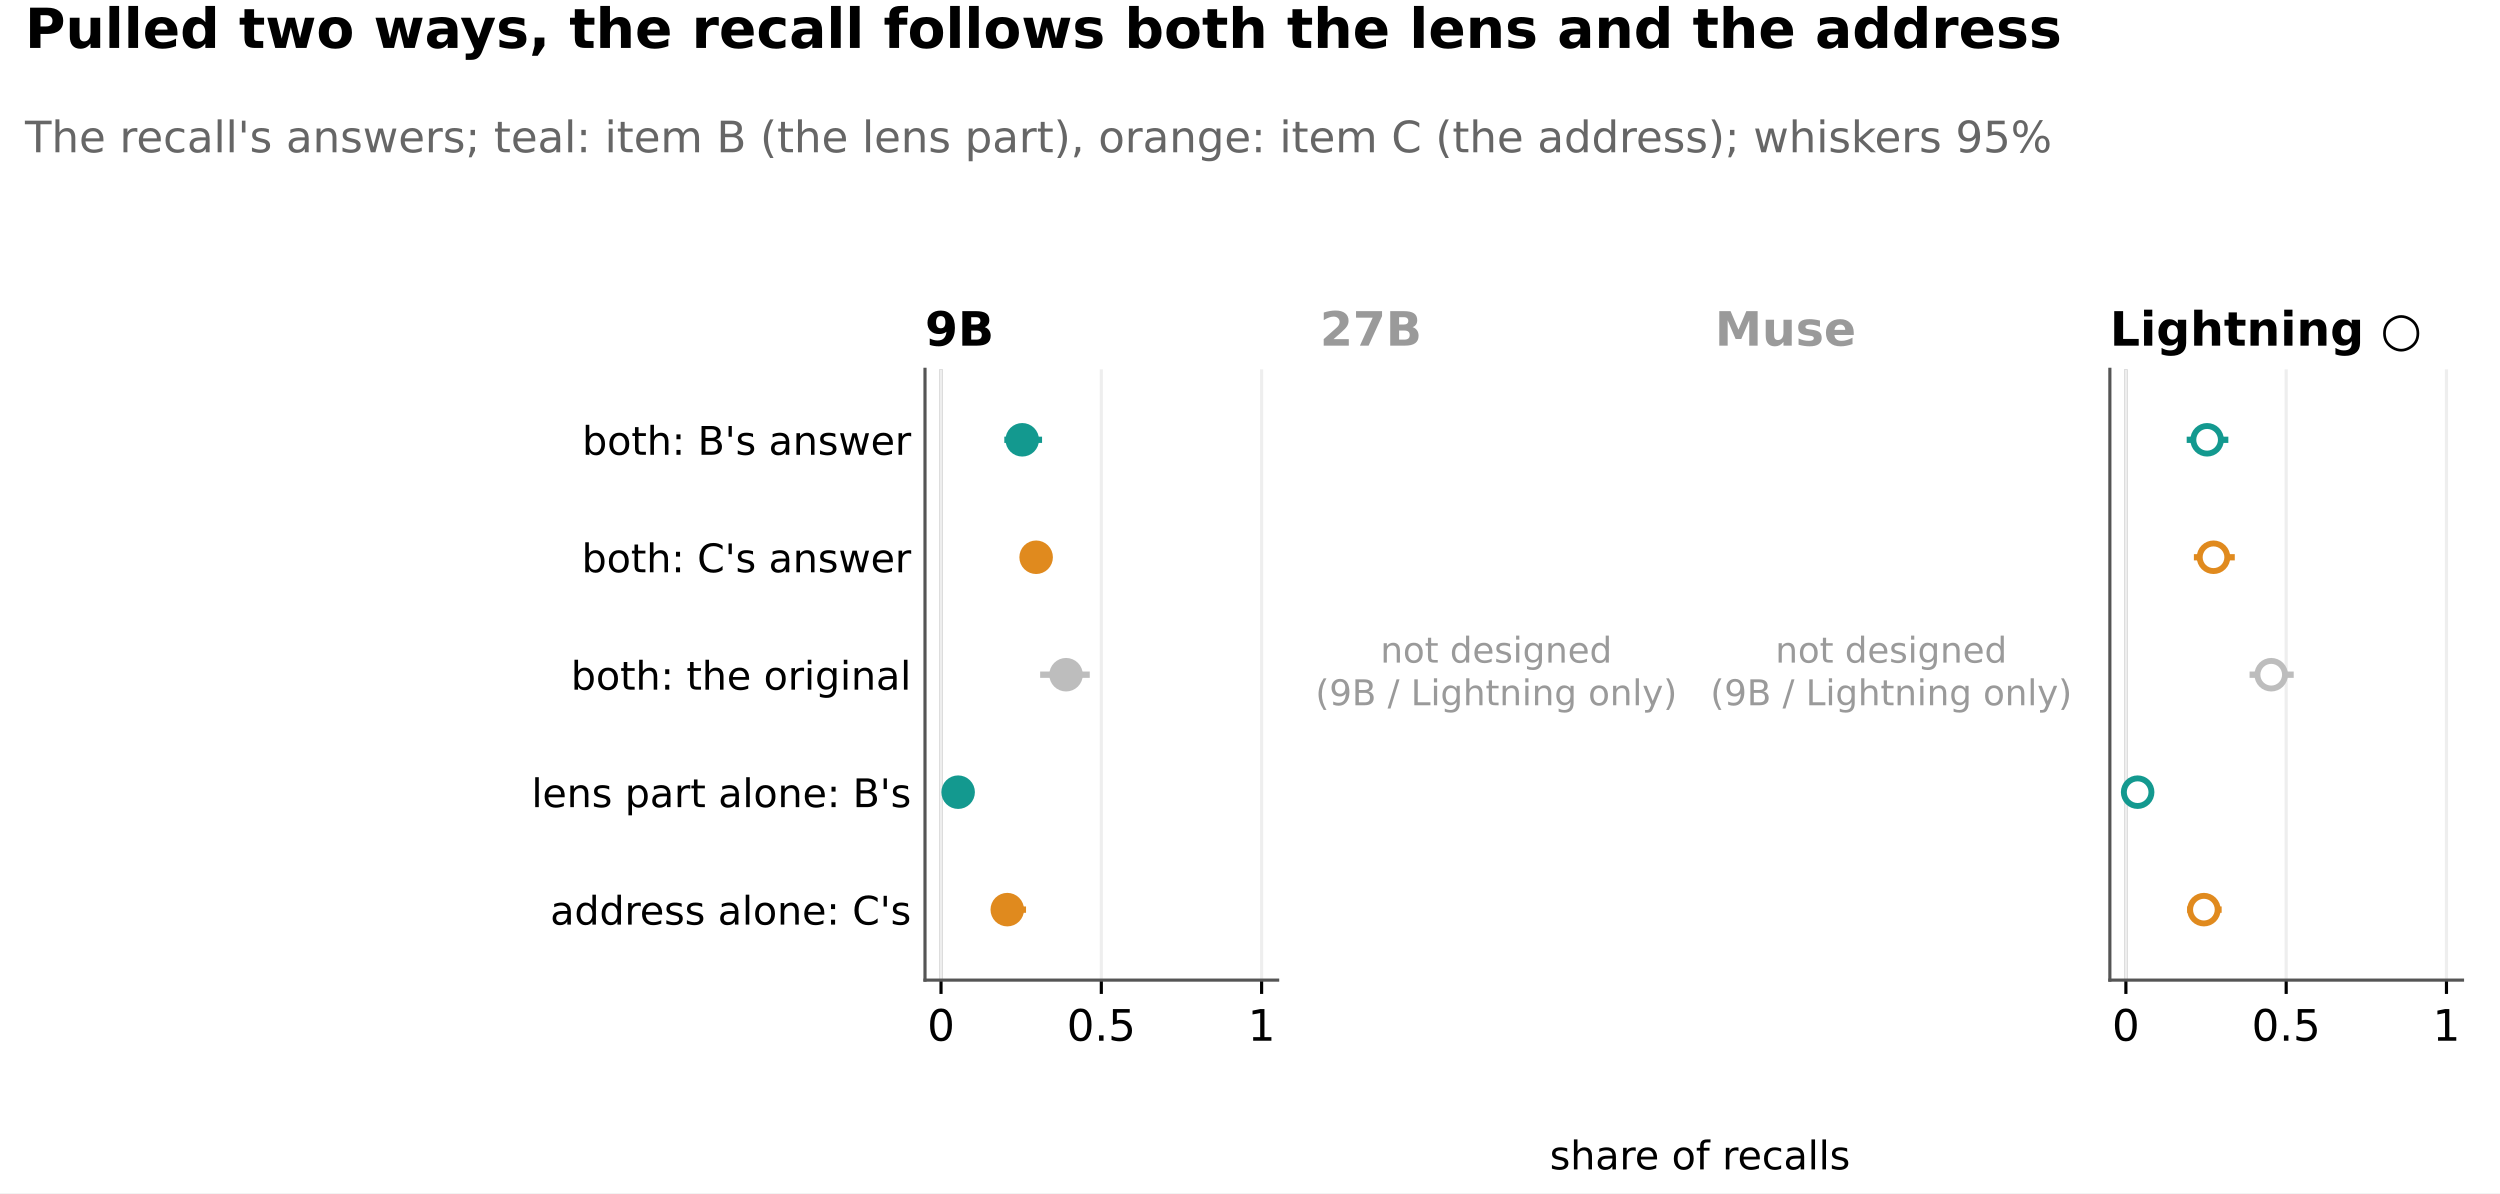
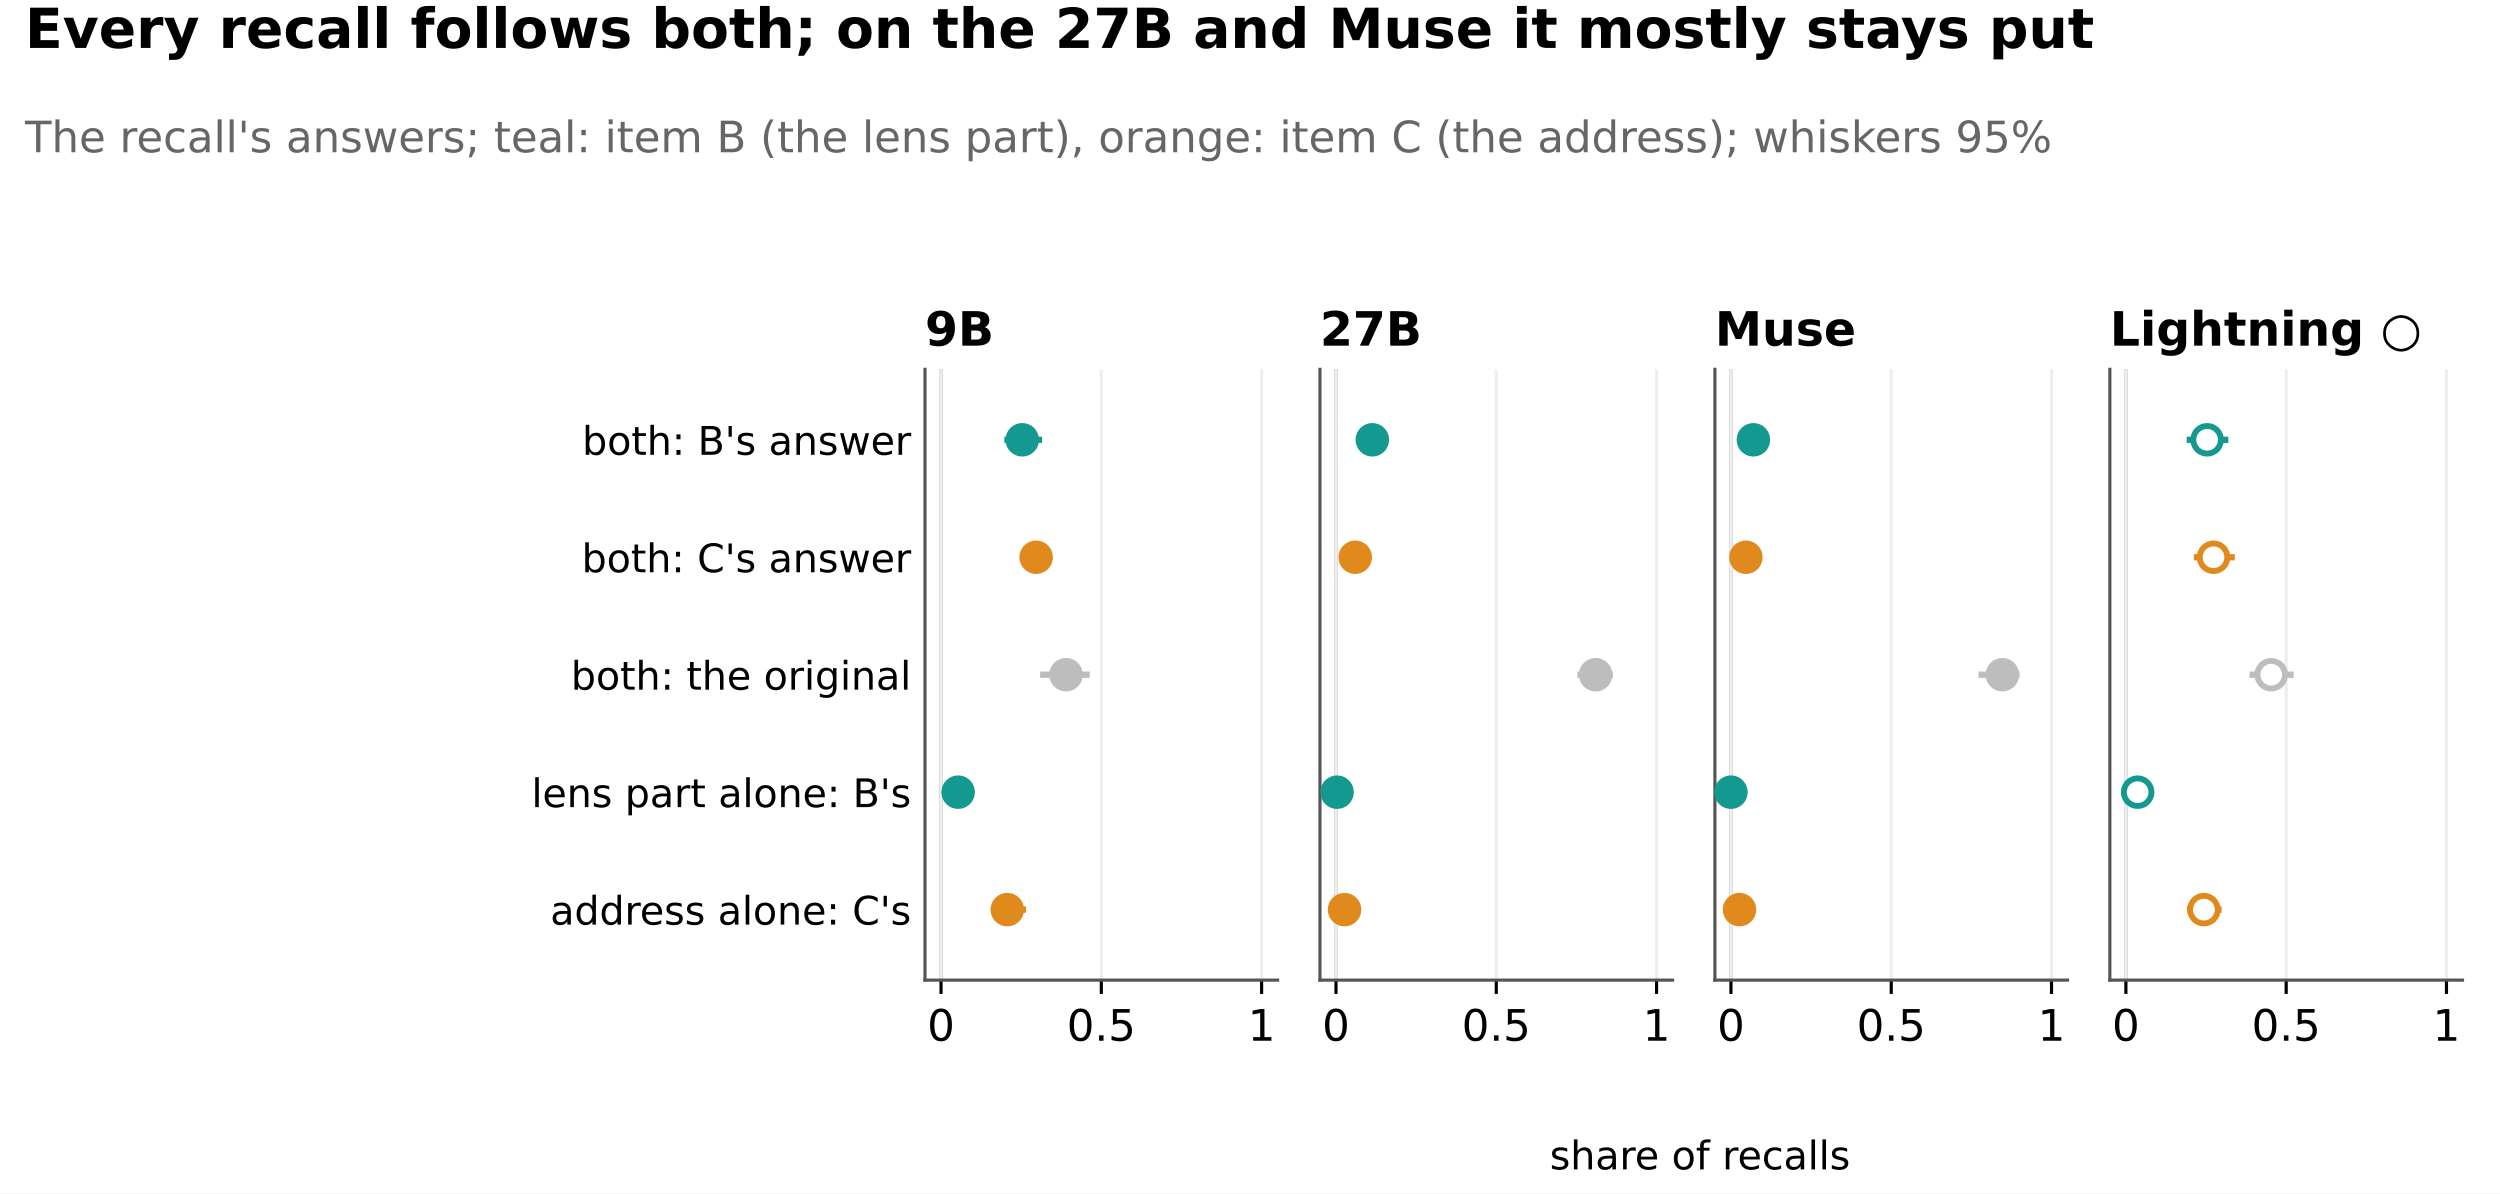
<svg xmlns="http://www.w3.org/2000/svg" xmlns:xlink="http://www.w3.org/1999/xlink" width="633.6pt" height="302.4pt" viewBox="0 0 633.6 302.4" version="1.1">
  <defs>
    <style type="text/css">*{stroke-linejoin: round; stroke-linecap: butt}</style>
  </defs>
  <g id="figure_1">
    <g id="patch_1">
      <path d="M 0 302.4  L 633.6 302.4  L 633.6 0  L 0 0  z " style="fill: #ffffff" />
    </g>
    <g id="axes_1">
      <g id="patch_2">
        <path d="M 234.432 248.4  L 323.804 248.4  L 323.804 93.6  L 234.432 93.6  z " style="fill: #ffffff" />
      </g>
      <g id="line2d_1">
-         <path d="M 238.494 248.4  L 238.494 93.6  " clip-path="url(#pcd53970547)" style="fill: none; stroke: #999999; stroke-width: 0.8; stroke-linecap: square" />
+         <path d="M 238.494 248.4  L 238.494 93.6  " clip-path="url(#p027e79f936)" style="fill: none; stroke: #999999; stroke-width: 0.8; stroke-linecap: square" />
      </g>
      <g id="matplotlib.axis_1">
        <g id="xtick_1">
          <g id="line2d_2">
-             <path d="M 238.494 248.4  L 238.494 93.6  " clip-path="url(#pcd53970547)" style="fill: none; stroke: #eeeeee; stroke-width: 0.8; stroke-linecap: square" />
+             <path d="M 238.494 248.4  L 238.494 93.6  " clip-path="url(#p027e79f936)" style="fill: none; stroke: #eeeeee; stroke-width: 0.8; stroke-linecap: square" />
          </g>
          <g id="line2d_3">
            <defs>
-               <path id="mc5ca0f2f08" d="M 0 0  L 0 3.5  " style="stroke: #000000; stroke-width: 0.8" />
+               <path id="ma513b7db30" d="M 0 0  L 0 3.5  " style="stroke: #000000; stroke-width: 0.8" />
            </defs>
            <g>
-               <use xlink:href="#mc5ca0f2f08" x="238.494" y="248.4" style="stroke: #000000; stroke-width: 0.8" />
+               <use xlink:href="#ma513b7db30" x="238.494" y="248.4" style="stroke: #000000; stroke-width: 0.8" />
            </g>
          </g>
          <g id="text_1">
            <text style="font-size: 11px; font-family: 'DejaVu Sans'; text-anchor: middle" x="238.494" y="263.757" transform="rotate(-0 238.4944 263.7574)">0</text>
          </g>
        </g>
        <g id="xtick_2">
          <g id="line2d_4">
-             <path d="M 279.118 248.4  L 279.118 93.6  " clip-path="url(#pcd53970547)" style="fill: none; stroke: #eeeeee; stroke-width: 0.8; stroke-linecap: square" />
+             <path d="M 279.118 248.4  L 279.118 93.6  " clip-path="url(#p027e79f936)" style="fill: none; stroke: #eeeeee; stroke-width: 0.8; stroke-linecap: square" />
          </g>
          <g id="line2d_5">
            <g>
-               <use xlink:href="#mc5ca0f2f08" x="279.118" y="248.4" style="stroke: #000000; stroke-width: 0.8" />
+               <use xlink:href="#ma513b7db30" x="279.118" y="248.4" style="stroke: #000000; stroke-width: 0.8" />
            </g>
          </g>
          <g id="text_2">
            <text style="font-size: 11px; font-family: 'DejaVu Sans'; text-anchor: middle" x="279.118" y="263.757" transform="rotate(-0 279.1182 263.7574)">0.5</text>
          </g>
        </g>
        <g id="xtick_3">
          <g id="line2d_6">
-             <path d="M 319.742 248.4  L 319.742 93.6  " clip-path="url(#pcd53970547)" style="fill: none; stroke: #eeeeee; stroke-width: 0.8; stroke-linecap: square" />
+             <path d="M 319.742 248.4  L 319.742 93.6  " clip-path="url(#p027e79f936)" style="fill: none; stroke: #eeeeee; stroke-width: 0.8; stroke-linecap: square" />
          </g>
          <g id="line2d_7">
            <g>
-               <use xlink:href="#mc5ca0f2f08" x="319.742" y="248.4" style="stroke: #000000; stroke-width: 0.8" />
+               <use xlink:href="#ma513b7db30" x="319.742" y="248.4" style="stroke: #000000; stroke-width: 0.8" />
            </g>
          </g>
          <g id="text_3">
            <text style="font-size: 11px; font-family: 'DejaVu Sans'; text-anchor: middle" x="319.742" y="263.757" transform="rotate(-0 319.7421 263.7574)">1</text>
          </g>
        </g>
      </g>
      <g id="matplotlib.axis_2">
        <g id="ytick_1">
          <g id="line2d_8" />
          <g id="text_4">
            <text style="font-size: 10px; font-family: 'DejaVu Sans'; text-anchor: end" x="230.932" y="115.261" transform="rotate(-0 230.932 115.2608)">both: B's answer</text>
          </g>
        </g>
        <g id="ytick_2">
          <g id="line2d_9" />
          <g id="text_5">
            <text style="font-size: 10px; font-family: 'DejaVu Sans'; text-anchor: end" x="230.932" y="145.03" transform="rotate(-0 230.932 145.03)">both: C's answer</text>
          </g>
        </g>
        <g id="ytick_3">
          <g id="line2d_10" />
          <g id="text_6">
            <text style="font-size: 10px; font-family: 'DejaVu Sans'; text-anchor: end" x="230.932" y="174.799" transform="rotate(-0 230.932 174.7992)">both: the original</text>
          </g>
        </g>
        <g id="ytick_4">
          <g id="line2d_11" />
          <g id="text_7">
            <text style="font-size: 10px; font-family: 'DejaVu Sans'; text-anchor: end" x="230.932" y="204.568" transform="rotate(-0 230.932 204.5685)">lens part alone: B's</text>
          </g>
        </g>
        <g id="ytick_5">
          <g id="line2d_12" />
          <g id="text_8">
            <text style="font-size: 10px; font-family: 'DejaVu Sans'; text-anchor: end" x="230.932" y="234.338" transform="rotate(-0 230.932 234.3377)">address alone: C's</text>
          </g>
        </g>
      </g>
      <g id="line2d_13">
-         <path d="M 254.533 111.462  L 264.098 111.462  " clip-path="url(#pcd53970547)" style="fill: none; stroke: #13998f; stroke-width: 1.6" />
+         <path d="M 254.533 111.462  L 264.098 111.462  " clip-path="url(#p027e79f936)" style="fill: none; stroke: #13998f; stroke-width: 1.6" />
      </g>
      <g id="line2d_14">
-         <path d="M 259.198 141.231  L 266.531 141.231  " clip-path="url(#pcd53970547)" style="fill: none; stroke: #e08a1e; stroke-width: 1.6" />
+         <path d="M 259.198 141.231  L 266.531 141.231  " clip-path="url(#p027e79f936)" style="fill: none; stroke: #e08a1e; stroke-width: 1.6" />
      </g>
      <g id="line2d_15">
-         <path d="M 263.613 171  L 276.189 171  " clip-path="url(#pcd53970547)" style="fill: none; stroke: #bdbdbd; stroke-width: 1.6" />
+         <path d="M 263.613 171  L 276.189 171  " clip-path="url(#p027e79f936)" style="fill: none; stroke: #bdbdbd; stroke-width: 1.6" />
      </g>
      <g id="line2d_16">
-         <path d="M 240.916 200.769  L 245.238 200.769  " clip-path="url(#pcd53970547)" style="fill: none; stroke: #13998f; stroke-width: 1.6" />
+         <path d="M 240.916 200.769  L 245.238 200.769  " clip-path="url(#p027e79f936)" style="fill: none; stroke: #13998f; stroke-width: 1.6" />
      </g>
      <g id="line2d_17">
-         <path d="M 251.428 230.538  L 260.037 230.538  " clip-path="url(#pcd53970547)" style="fill: none; stroke: #e08a1e; stroke-width: 1.6" />
+         <path d="M 251.428 230.538  L 260.037 230.538  " clip-path="url(#p027e79f936)" style="fill: none; stroke: #e08a1e; stroke-width: 1.6" />
      </g>
      <g id="patch_3">
        <path d="M 234.432 248.4  L 234.432 93.6  " style="fill: none; stroke: #555555; stroke-width: 0.8; stroke-linejoin: miter; stroke-linecap: square" />
      </g>
      <g id="patch_4">
        <path d="M 234.432 248.4  L 323.804 248.4  " style="fill: none; stroke: #555555; stroke-width: 0.8; stroke-linejoin: miter; stroke-linecap: square" />
      </g>
      <g id="line2d_18">
        <defs>
-           <path id="m6065ac7be5" d="M 0 3.5  C 0.928 3.5 1.819 3.131 2.475 2.475  C 3.131 1.819 3.5 0.928 3.5 0  C 3.5 -0.928 3.131 -1.819 2.475 -2.475  C 1.819 -3.131 0.928 -3.5 0 -3.5  C -0.928 -3.5 -1.819 -3.131 -2.475 -2.475  C -3.131 -1.819 -3.5 -0.928 -3.5 0  C -3.5 0.928 -3.131 1.819 -2.475 2.475  C -1.819 3.131 -0.928 3.5 0 3.5  z " style="stroke: #13998f; stroke-width: 1.5" />
+           <path id="m6cc3df5529" d="M 0 3.5  C 0.928 3.5 1.819 3.131 2.475 2.475  C 3.131 1.819 3.5 0.928 3.5 0  C 3.5 -0.928 3.131 -1.819 2.475 -2.475  C 1.819 -3.131 0.928 -3.5 0 -3.5  C -0.928 -3.5 -1.819 -3.131 -2.475 -2.475  C -3.131 -1.819 -3.5 -0.928 -3.5 0  C -3.5 0.928 -3.131 1.819 -2.475 2.475  C -1.819 3.131 -0.928 3.5 0 3.5  z " style="stroke: #13998f; stroke-width: 1.5" />
        </defs>
-         <g clip-path="url(#pcd53970547)">
-           <use xlink:href="#m6065ac7be5" x="259.077" y="111.462" style="fill: #13998f; stroke: #13998f; stroke-width: 1.5" />
+         <g clip-path="url(#p027e79f936)">
+           <use xlink:href="#m6cc3df5529" x="259.077" y="111.462" style="fill: #13998f; stroke: #13998f; stroke-width: 1.5" />
        </g>
      </g>
      <g id="line2d_19">
        <defs>
-           <path id="m2d1a108e1e" d="M 0 3.5  C 0.928 3.5 1.819 3.131 2.475 2.475  C 3.131 1.819 3.5 0.928 3.5 0  C 3.5 -0.928 3.131 -1.819 2.475 -2.475  C 1.819 -3.131 0.928 -3.5 0 -3.5  C -0.928 -3.5 -1.819 -3.131 -2.475 -2.475  C -3.131 -1.819 -3.5 -0.928 -3.5 0  C -3.5 0.928 -3.131 1.819 -2.475 2.475  C -1.819 3.131 -0.928 3.5 0 3.5  z " style="stroke: #e08a1e; stroke-width: 1.5" />
+           <path id="m527d6cd0cb" d="M 0 3.5  C 0.928 3.5 1.819 3.131 2.475 2.475  C 3.131 1.819 3.5 0.928 3.5 0  C 3.5 -0.928 3.131 -1.819 2.475 -2.475  C 1.819 -3.131 0.928 -3.5 0 -3.5  C -0.928 -3.5 -1.819 -3.131 -2.475 -2.475  C -3.131 -1.819 -3.5 -0.928 -3.5 0  C -3.5 0.928 -3.131 1.819 -2.475 2.475  C -1.819 3.131 -0.928 3.5 0 3.5  z " style="stroke: #e08a1e; stroke-width: 1.5" />
        </defs>
-         <g clip-path="url(#pcd53970547)">
-           <use xlink:href="#m2d1a108e1e" x="262.598" y="141.231" style="fill: #e08a1e; stroke: #e08a1e; stroke-width: 1.5" />
+         <g clip-path="url(#p027e79f936)">
+           <use xlink:href="#m527d6cd0cb" x="262.598" y="141.231" style="fill: #e08a1e; stroke: #e08a1e; stroke-width: 1.5" />
        </g>
      </g>
      <g id="line2d_20">
        <defs>
-           <path id="mbe0db5750f" d="M 0 3.5  C 0.928 3.5 1.819 3.131 2.475 2.475  C 3.131 1.819 3.5 0.928 3.5 0  C 3.5 -0.928 3.131 -1.819 2.475 -2.475  C 1.819 -3.131 0.928 -3.5 0 -3.5  C -0.928 -3.5 -1.819 -3.131 -2.475 -2.475  C -3.131 -1.819 -3.5 -0.928 -3.5 0  C -3.5 0.928 -3.131 1.819 -2.475 2.475  C -1.819 3.131 -0.928 3.5 0 3.5  z " style="stroke: #bdbdbd; stroke-width: 1.5" />
+           <path id="m97ce48ffde" d="M 0 3.5  C 0.928 3.5 1.819 3.131 2.475 2.475  C 3.131 1.819 3.5 0.928 3.5 0  C 3.5 -0.928 3.131 -1.819 2.475 -2.475  C 1.819 -3.131 0.928 -3.5 0 -3.5  C -0.928 -3.5 -1.819 -3.131 -2.475 -2.475  C -3.131 -1.819 -3.5 -0.928 -3.5 0  C -3.5 0.928 -3.131 1.819 -2.475 2.475  C -1.819 3.131 -0.928 3.5 0 3.5  z " style="stroke: #bdbdbd; stroke-width: 1.5" />
        </defs>
-         <g clip-path="url(#pcd53970547)">
-           <use xlink:href="#mbe0db5750f" x="270.181" y="171" style="fill: #bdbdbd; stroke: #bdbdbd; stroke-width: 1.5" />
+         <g clip-path="url(#p027e79f936)">
+           <use xlink:href="#m97ce48ffde" x="270.181" y="171" style="fill: #bdbdbd; stroke: #bdbdbd; stroke-width: 1.5" />
        </g>
      </g>
      <g id="line2d_21">
-         <g clip-path="url(#pcd53970547)">
-           <use xlink:href="#m6065ac7be5" x="242.828" y="200.769" style="fill: #13998f; stroke: #13998f; stroke-width: 1.5" />
+         <g clip-path="url(#p027e79f936)">
+           <use xlink:href="#m6cc3df5529" x="242.828" y="200.769" style="fill: #13998f; stroke: #13998f; stroke-width: 1.5" />
        </g>
      </g>
      <g id="line2d_22">
-         <g clip-path="url(#pcd53970547)">
-           <use xlink:href="#m2d1a108e1e" x="255.286" y="230.538" style="fill: #e08a1e; stroke: #e08a1e; stroke-width: 1.5" />
+         <g clip-path="url(#p027e79f936)">
+           <use xlink:href="#m527d6cd0cb" x="255.286" y="230.538" style="fill: #e08a1e; stroke: #e08a1e; stroke-width: 1.5" />
        </g>
      </g>
      <g id="text_9">
        <text style="font-weight: 700; font-size: 12px; font-family: 'DejaVu Sans'; text-anchor: start" x="234.432" y="87.6" transform="rotate(-0 234.432 87.6)">9B</text>
      </g>
    </g>
    <g id="axes_2">
      <g id="patch_5">
        <path d="M 334.529 248.4  L 423.902 248.4  L 423.902 93.6  L 334.529 93.6  z " style="fill: #ffffff" />
      </g>
-       <g id="matplotlib.axis_3" />
-       <g id="matplotlib.axis_4" />
-       <g id="text_10">
-         <text style="font-size: 9px; font-family: 'DejaVu Sans'; fill: #9a9a9a" transform="translate(349.8614 167.937)">not designed</text>
-         <text style="font-size: 9px; font-family: 'DejaVu Sans'; fill: #9a9a9a" transform="translate(333.3871 178.7395)">(9B / Lightning only)</text>
-       </g>
-       <g id="text_11">
-         <text style="font-weight: 700; font-size: 12px; font-family: 'DejaVu Sans'; text-anchor: start; fill: #9a9a9a" x="334.529" y="87.6" transform="rotate(-0 334.5292 87.6)">27B</text>
-       </g>
-     </g>
-     <g id="axes_3">
-       <g id="patch_6">
-         <path d="M 434.626 248.4  L 523.999 248.4  L 523.999 93.6  L 434.626 93.6  z " style="fill: #ffffff" />
-       </g>
-       <g id="matplotlib.axis_5" />
-       <g id="matplotlib.axis_6" />
-       <g id="text_12">
-         <text style="font-size: 9px; font-family: 'DejaVu Sans'; fill: #9a9a9a" transform="translate(449.9585 167.937)">not designed</text>
-         <text style="font-size: 9px; font-family: 'DejaVu Sans'; fill: #9a9a9a" transform="translate(433.4843 178.7395)">(9B / Lightning only)</text>
-       </g>
-       <g id="text_13">
-         <text style="font-weight: 700; font-size: 12px; font-family: 'DejaVu Sans'; text-anchor: start; fill: #9a9a9a" x="434.626" y="87.6" transform="rotate(-0 434.6263 87.6)">Muse</text>
-       </g>
-     </g>
-     <g id="axes_4">
-       <g id="patch_7">
-         <path d="M 534.724 248.4  L 624.096 248.4  L 624.096 93.6  L 534.724 93.6  z " style="fill: #ffffff" />
-       </g>
      <g id="line2d_23">
-         <path d="M 538.786 248.4  L 538.786 93.6  " clip-path="url(#p9db854642a)" style="fill: none; stroke: #999999; stroke-width: 0.8; stroke-linecap: square" />
-       </g>
-       <g id="matplotlib.axis_7">
+         <path d="M 338.592 248.4  L 338.592 93.6  " clip-path="url(#pe1c0f85eca)" style="fill: none; stroke: #999999; stroke-width: 0.8; stroke-linecap: square" />
+       </g>
+       <g id="matplotlib.axis_3">
        <g id="xtick_4">
          <g id="line2d_24">
-             <path d="M 538.786 248.4  L 538.786 93.6  " clip-path="url(#p9db854642a)" style="fill: none; stroke: #eeeeee; stroke-width: 0.8; stroke-linecap: square" />
+             <path d="M 338.592 248.4  L 338.592 93.6  " clip-path="url(#pe1c0f85eca)" style="fill: none; stroke: #eeeeee; stroke-width: 0.8; stroke-linecap: square" />
          </g>
          <g id="line2d_25">
            <g>
-               <use xlink:href="#mc5ca0f2f08" x="538.786" y="248.4" style="stroke: #000000; stroke-width: 0.8" />
-             </g>
-           </g>
-           <g id="text_14">
-             <text style="font-size: 11px; font-family: 'DejaVu Sans'; text-anchor: middle" x="538.786" y="263.757" transform="rotate(-0 538.7859 263.7574)">0</text>
+               <use xlink:href="#ma513b7db30" x="338.592" y="248.4" style="stroke: #000000; stroke-width: 0.8" />
+             </g>
+           </g>
+           <g id="text_10">
+             <text style="font-size: 11px; font-family: 'DejaVu Sans'; text-anchor: middle" x="338.592" y="263.757" transform="rotate(-0 338.5916 263.7574)">0</text>
          </g>
        </g>
        <g id="xtick_5">
          <g id="line2d_26">
-             <path d="M 579.41 248.4  L 579.41 93.6  " clip-path="url(#p9db854642a)" style="fill: none; stroke: #eeeeee; stroke-width: 0.8; stroke-linecap: square" />
+             <path d="M 379.215 248.4  L 379.215 93.6  " clip-path="url(#pe1c0f85eca)" style="fill: none; stroke: #eeeeee; stroke-width: 0.8; stroke-linecap: square" />
          </g>
          <g id="line2d_27">
            <g>
-               <use xlink:href="#mc5ca0f2f08" x="579.41" y="248.4" style="stroke: #000000; stroke-width: 0.8" />
-             </g>
-           </g>
-           <g id="text_15">
-             <text style="font-size: 11px; font-family: 'DejaVu Sans'; text-anchor: middle" x="579.41" y="263.757" transform="rotate(-0 579.4098 263.7574)">0.5</text>
+               <use xlink:href="#ma513b7db30" x="379.215" y="248.4" style="stroke: #000000; stroke-width: 0.8" />
+             </g>
+           </g>
+           <g id="text_11">
+             <text style="font-size: 11px; font-family: 'DejaVu Sans'; text-anchor: middle" x="379.215" y="263.757" transform="rotate(-0 379.2154 263.7574)">0.5</text>
          </g>
        </g>
        <g id="xtick_6">
          <g id="line2d_28">
-             <path d="M 620.034 248.4  L 620.034 93.6  " clip-path="url(#p9db854642a)" style="fill: none; stroke: #eeeeee; stroke-width: 0.8; stroke-linecap: square" />
+             <path d="M 419.839 248.4  L 419.839 93.6  " clip-path="url(#pe1c0f85eca)" style="fill: none; stroke: #eeeeee; stroke-width: 0.8; stroke-linecap: square" />
          </g>
          <g id="line2d_29">
            <g>
-               <use xlink:href="#mc5ca0f2f08" x="620.034" y="248.4" style="stroke: #000000; stroke-width: 0.8" />
-             </g>
-           </g>
-           <g id="text_16">
-             <text style="font-size: 11px; font-family: 'DejaVu Sans'; text-anchor: middle" x="620.034" y="263.757" transform="rotate(-0 620.0336 263.7574)">1</text>
-           </g>
-         </g>
-       </g>
-       <g id="matplotlib.axis_8">
+               <use xlink:href="#ma513b7db30" x="419.839" y="248.4" style="stroke: #000000; stroke-width: 0.8" />
+             </g>
+           </g>
+           <g id="text_12">
+             <text style="font-size: 11px; font-family: 'DejaVu Sans'; text-anchor: middle" x="419.839" y="263.757" transform="rotate(-0 419.8393 263.7574)">1</text>
+           </g>
+         </g>
+       </g>
+       <g id="matplotlib.axis_4">
        <g id="ytick_6">
          <g id="line2d_30" />
        </g>
        <g id="ytick_7">
          <g id="line2d_31" />
        </g>
        <g id="ytick_8">
          <g id="line2d_32" />
        </g>
        <g id="ytick_9">
          <g id="line2d_33" />
        </g>
        <g id="ytick_10">
          <g id="line2d_34" />
        </g>
      </g>
      <g id="line2d_35">
-         <path d="M 554.195 111.462  L 564.749 111.462  " clip-path="url(#p9db854642a)" style="fill: none; stroke: #13998f; stroke-width: 1.6" />
+         <path d="M 344.61 111.462  L 351.774 111.462  " clip-path="url(#pe1c0f85eca)" style="fill: none; stroke: #13998f; stroke-width: 1.6" />
      </g>
      <g id="line2d_36">
-         <path d="M 556.02 141.231  L 566.385 141.231  " clip-path="url(#p9db854642a)" style="fill: none; stroke: #e08a1e; stroke-width: 1.6" />
+         <path d="M 341.579 141.231  L 345.434 141.231  " clip-path="url(#pe1c0f85eca)" style="fill: none; stroke: #e08a1e; stroke-width: 1.6" />
      </g>
      <g id="line2d_37">
-         <path d="M 570.131 171  L 581.32 171  " clip-path="url(#p9db854642a)" style="fill: none; stroke: #bdbdbd; stroke-width: 1.6" />
+         <path d="M 399.763 171  L 408.775 171  " clip-path="url(#pe1c0f85eca)" style="fill: none; stroke: #bdbdbd; stroke-width: 1.6" />
      </g>
      <g id="line2d_38">
-         <path d="M 539.837 200.769  L 543.882 200.769  " clip-path="url(#p9db854642a)" style="fill: none; stroke: #13998f; stroke-width: 1.6" />
+         <path d="M 338.592 200.769  L 339.57 200.769  " clip-path="url(#pe1c0f85eca)" style="fill: none; stroke: #13998f; stroke-width: 1.6" />
      </g>
      <g id="line2d_39">
-         <path d="M 554.305 230.538  L 563.058 230.538  " clip-path="url(#p9db854642a)" style="fill: none; stroke: #e08a1e; stroke-width: 1.6" />
-       </g>
+         <path d="M 339.412 230.538  L 342.311 230.538  " clip-path="url(#pe1c0f85eca)" style="fill: none; stroke: #e08a1e; stroke-width: 1.6" />
+       </g>
+       <g id="patch_6">
+         <path d="M 334.529 248.4  L 334.529 93.6  " style="fill: none; stroke: #555555; stroke-width: 0.8; stroke-linejoin: miter; stroke-linecap: square" />
+       </g>
+       <g id="patch_7">
+         <path d="M 334.529 248.4  L 423.902 248.4  " style="fill: none; stroke: #555555; stroke-width: 0.8; stroke-linejoin: miter; stroke-linecap: square" />
+       </g>
+       <g id="line2d_40">
+         <g clip-path="url(#pe1c0f85eca)">
+           <use xlink:href="#m6cc3df5529" x="347.8" y="111.462" style="fill: #13998f; stroke: #13998f; stroke-width: 1.5" />
+         </g>
+       </g>
+       <g id="line2d_41">
+         <g clip-path="url(#pe1c0f85eca)">
+           <use xlink:href="#m527d6cd0cb" x="343.466" y="141.231" style="fill: #e08a1e; stroke: #e08a1e; stroke-width: 1.5" />
+         </g>
+       </g>
+       <g id="line2d_42">
+         <g clip-path="url(#pe1c0f85eca)">
+           <use xlink:href="#m97ce48ffde" x="404.402" y="171" style="fill: #bdbdbd; stroke: #bdbdbd; stroke-width: 1.5" />
+         </g>
+       </g>
+       <g id="line2d_43">
+         <g clip-path="url(#pe1c0f85eca)">
+           <use xlink:href="#m6cc3df5529" x="338.862" y="200.769" style="fill: #13998f; stroke: #13998f; stroke-width: 1.5" />
+         </g>
+       </g>
+       <g id="line2d_44">
+         <g clip-path="url(#pe1c0f85eca)">
+           <use xlink:href="#m527d6cd0cb" x="340.758" y="230.538" style="fill: #e08a1e; stroke: #e08a1e; stroke-width: 1.5" />
+         </g>
+       </g>
+       <g id="text_13">
+         <text style="font-weight: 700; font-size: 12px; font-family: 'DejaVu Sans'; text-anchor: start" x="334.529" y="87.6" transform="rotate(-0 334.5292 87.6)">27B</text>
+       </g>
+     </g>
+     <g id="axes_3">
      <g id="patch_8">
+         <path d="M 434.626 248.4  L 523.999 248.4  L 523.999 93.6  L 434.626 93.6  z " style="fill: #ffffff" />
+       </g>
+       <g id="line2d_45">
+         <path d="M 438.689 248.4  L 438.689 93.6  " clip-path="url(#pc3ab2a9da8)" style="fill: none; stroke: #999999; stroke-width: 0.8; stroke-linecap: square" />
+       </g>
+       <g id="matplotlib.axis_5">
+         <g id="xtick_7">
+           <g id="line2d_46">
+             <path d="M 438.689 248.4  L 438.689 93.6  " clip-path="url(#pc3ab2a9da8)" style="fill: none; stroke: #eeeeee; stroke-width: 0.8; stroke-linecap: square" />
+           </g>
+           <g id="line2d_47">
+             <g>
+               <use xlink:href="#ma513b7db30" x="438.689" y="248.4" style="stroke: #000000; stroke-width: 0.8" />
+             </g>
+           </g>
+           <g id="text_14">
+             <text style="font-size: 11px; font-family: 'DejaVu Sans'; text-anchor: middle" x="438.689" y="263.757" transform="rotate(-0 438.6887 263.7574)">0</text>
+           </g>
+         </g>
+         <g id="xtick_8">
+           <g id="line2d_48">
+             <path d="M 479.313 248.4  L 479.313 93.6  " clip-path="url(#pc3ab2a9da8)" style="fill: none; stroke: #eeeeee; stroke-width: 0.8; stroke-linecap: square" />
+           </g>
+           <g id="line2d_49">
+             <g>
+               <use xlink:href="#ma513b7db30" x="479.313" y="248.4" style="stroke: #000000; stroke-width: 0.8" />
+             </g>
+           </g>
+           <g id="text_15">
+             <text style="font-size: 11px; font-family: 'DejaVu Sans'; text-anchor: middle" x="479.313" y="263.757" transform="rotate(-0 479.3126 263.7574)">0.5</text>
+           </g>
+         </g>
+         <g id="xtick_9">
+           <g id="line2d_50">
+             <path d="M 519.936 248.4  L 519.936 93.6  " clip-path="url(#pc3ab2a9da8)" style="fill: none; stroke: #eeeeee; stroke-width: 0.8; stroke-linecap: square" />
+           </g>
+           <g id="line2d_51">
+             <g>
+               <use xlink:href="#ma513b7db30" x="519.936" y="248.4" style="stroke: #000000; stroke-width: 0.8" />
+             </g>
+           </g>
+           <g id="text_16">
+             <text style="font-size: 11px; font-family: 'DejaVu Sans'; text-anchor: middle" x="519.936" y="263.757" transform="rotate(-0 519.9364 263.7574)">1</text>
+           </g>
+         </g>
+       </g>
+       <g id="matplotlib.axis_6">
+         <g id="ytick_11">
+           <g id="line2d_52" />
+         </g>
+         <g id="ytick_12">
+           <g id="line2d_53" />
+         </g>
+         <g id="ytick_13">
+           <g id="line2d_54" />
+         </g>
+         <g id="ytick_14">
+           <g id="line2d_55" />
+         </g>
+         <g id="ytick_15">
+           <g id="line2d_56" />
+         </g>
+       </g>
+       <g id="line2d_57">
+         <path d="M 442.107 111.462  L 447.552 111.462  " clip-path="url(#pc3ab2a9da8)" style="fill: none; stroke: #13998f; stroke-width: 1.6" />
+       </g>
+       <g id="line2d_58">
+         <path d="M 440.595 141.231  L 445.03 141.231  " clip-path="url(#pc3ab2a9da8)" style="fill: none; stroke: #e08a1e; stroke-width: 1.6" />
+       </g>
+       <g id="line2d_59">
+         <path d="M 501.438 171  L 511.837 171  " clip-path="url(#pc3ab2a9da8)" style="fill: none; stroke: #bdbdbd; stroke-width: 1.6" />
+       </g>
+       <g id="line2d_60">
+         <path d="M 438.689 200.769  L 438.689 200.769  " clip-path="url(#pc3ab2a9da8)" style="fill: none; stroke: #13998f; stroke-width: 1.6" />
+       </g>
+       <g id="line2d_61">
+         <path d="M 439.453 230.538  L 442.788 230.538  " clip-path="url(#pc3ab2a9da8)" style="fill: none; stroke: #e08a1e; stroke-width: 1.6" />
+       </g>
+       <g id="patch_9">
+         <path d="M 434.626 248.4  L 434.626 93.6  " style="fill: none; stroke: #555555; stroke-width: 0.8; stroke-linejoin: miter; stroke-linecap: square" />
+       </g>
+       <g id="patch_10">
+         <path d="M 434.626 248.4  L 523.999 248.4  " style="fill: none; stroke: #555555; stroke-width: 0.8; stroke-linejoin: miter; stroke-linecap: square" />
+       </g>
+       <g id="line2d_62">
+         <g clip-path="url(#pc3ab2a9da8)">
+           <use xlink:href="#m6cc3df5529" x="444.376" y="111.462" style="fill: #13998f; stroke: #13998f; stroke-width: 1.5" />
+         </g>
+       </g>
+       <g id="line2d_63">
+         <g clip-path="url(#pc3ab2a9da8)">
+           <use xlink:href="#m527d6cd0cb" x="442.48" y="141.231" style="fill: #e08a1e; stroke: #e08a1e; stroke-width: 1.5" />
+         </g>
+       </g>
+       <g id="line2d_64">
+         <g clip-path="url(#pc3ab2a9da8)">
+           <use xlink:href="#m97ce48ffde" x="507.478" y="171" style="fill: #bdbdbd; stroke: #bdbdbd; stroke-width: 1.5" />
+         </g>
+       </g>
+       <g id="line2d_65">
+         <g clip-path="url(#pc3ab2a9da8)">
+           <use xlink:href="#m6cc3df5529" x="438.689" y="200.769" style="fill: #13998f; stroke: #13998f; stroke-width: 1.5" />
+         </g>
+       </g>
+       <g id="line2d_66">
+         <g clip-path="url(#pc3ab2a9da8)">
+           <use xlink:href="#m527d6cd0cb" x="440.855" y="230.538" style="fill: #e08a1e; stroke: #e08a1e; stroke-width: 1.5" />
+         </g>
+       </g>
+       <g id="text_17">
+         <text style="font-weight: 700; font-size: 12px; font-family: 'DejaVu Sans'; text-anchor: start" x="434.626" y="87.6" transform="rotate(-0 434.6263 87.6)">Muse</text>
+       </g>
+     </g>
+     <g id="axes_4">
+       <g id="patch_11">
+         <path d="M 534.724 248.4  L 624.096 248.4  L 624.096 93.6  L 534.724 93.6  z " style="fill: #ffffff" />
+       </g>
+       <g id="line2d_67">
+         <path d="M 538.786 248.4  L 538.786 93.6  " clip-path="url(#p6eb6f485ad)" style="fill: none; stroke: #999999; stroke-width: 0.8; stroke-linecap: square" />
+       </g>
+       <g id="matplotlib.axis_7">
+         <g id="xtick_10">
+           <g id="line2d_68">
+             <path d="M 538.786 248.4  L 538.786 93.6  " clip-path="url(#p6eb6f485ad)" style="fill: none; stroke: #eeeeee; stroke-width: 0.8; stroke-linecap: square" />
+           </g>
+           <g id="line2d_69">
+             <g>
+               <use xlink:href="#ma513b7db30" x="538.786" y="248.4" style="stroke: #000000; stroke-width: 0.8" />
+             </g>
+           </g>
+           <g id="text_18">
+             <text style="font-size: 11px; font-family: 'DejaVu Sans'; text-anchor: middle" x="538.786" y="263.757" transform="rotate(-0 538.7859 263.7574)">0</text>
+           </g>
+         </g>
+         <g id="xtick_11">
+           <g id="line2d_70">
+             <path d="M 579.41 248.4  L 579.41 93.6  " clip-path="url(#p6eb6f485ad)" style="fill: none; stroke: #eeeeee; stroke-width: 0.8; stroke-linecap: square" />
+           </g>
+           <g id="line2d_71">
+             <g>
+               <use xlink:href="#ma513b7db30" x="579.41" y="248.4" style="stroke: #000000; stroke-width: 0.8" />
+             </g>
+           </g>
+           <g id="text_19">
+             <text style="font-size: 11px; font-family: 'DejaVu Sans'; text-anchor: middle" x="579.41" y="263.757" transform="rotate(-0 579.4098 263.7574)">0.5</text>
+           </g>
+         </g>
+         <g id="xtick_12">
+           <g id="line2d_72">
+             <path d="M 620.034 248.4  L 620.034 93.6  " clip-path="url(#p6eb6f485ad)" style="fill: none; stroke: #eeeeee; stroke-width: 0.8; stroke-linecap: square" />
+           </g>
+           <g id="line2d_73">
+             <g>
+               <use xlink:href="#ma513b7db30" x="620.034" y="248.4" style="stroke: #000000; stroke-width: 0.8" />
+             </g>
+           </g>
+           <g id="text_20">
+             <text style="font-size: 11px; font-family: 'DejaVu Sans'; text-anchor: middle" x="620.034" y="263.757" transform="rotate(-0 620.0336 263.7574)">1</text>
+           </g>
+         </g>
+       </g>
+       <g id="matplotlib.axis_8">
+         <g id="ytick_16">
+           <g id="line2d_74" />
+         </g>
+         <g id="ytick_17">
+           <g id="line2d_75" />
+         </g>
+         <g id="ytick_18">
+           <g id="line2d_76" />
+         </g>
+         <g id="ytick_19">
+           <g id="line2d_77" />
+         </g>
+         <g id="ytick_20">
+           <g id="line2d_78" />
+         </g>
+       </g>
+       <g id="line2d_79">
+         <path d="M 554.195 111.462  L 564.749 111.462  " clip-path="url(#p6eb6f485ad)" style="fill: none; stroke: #13998f; stroke-width: 1.6" />
+       </g>
+       <g id="line2d_80">
+         <path d="M 556.02 141.231  L 566.385 141.231  " clip-path="url(#p6eb6f485ad)" style="fill: none; stroke: #e08a1e; stroke-width: 1.6" />
+       </g>
+       <g id="line2d_81">
+         <path d="M 570.131 171  L 581.32 171  " clip-path="url(#p6eb6f485ad)" style="fill: none; stroke: #bdbdbd; stroke-width: 1.6" />
+       </g>
+       <g id="line2d_82">
+         <path d="M 539.837 200.769  L 543.882 200.769  " clip-path="url(#p6eb6f485ad)" style="fill: none; stroke: #13998f; stroke-width: 1.6" />
+       </g>
+       <g id="line2d_83">
+         <path d="M 554.305 230.538  L 563.058 230.538  " clip-path="url(#p6eb6f485ad)" style="fill: none; stroke: #e08a1e; stroke-width: 1.6" />
+       </g>
+       <g id="patch_12">
        <path d="M 534.724 248.4  L 534.724 93.6  " style="fill: none; stroke: #555555; stroke-width: 0.8; stroke-linejoin: miter; stroke-linecap: square" />
      </g>
-       <g id="patch_9">
+       <g id="patch_13">
        <path d="M 534.724 248.4  L 624.096 248.4  " style="fill: none; stroke: #555555; stroke-width: 0.8; stroke-linejoin: miter; stroke-linecap: square" />
      </g>
-       <g id="line2d_40">
+       <g id="line2d_84">
        <defs>
-           <path id="m6ddc85406e" d="M 0 3.5  C 0.928 3.5 1.819 3.131 2.475 2.475  C 3.131 1.819 3.5 0.928 3.5 0  C 3.5 -0.928 3.131 -1.819 2.475 -2.475  C 1.819 -3.131 0.928 -3.5 0 -3.5  C -0.928 -3.5 -1.819 -3.131 -2.475 -2.475  C -3.131 -1.819 -3.5 -0.928 -3.5 0  C -3.5 0.928 -3.131 1.819 -2.475 2.475  C -1.819 3.131 -0.928 3.5 0 3.5  z " style="stroke: #13998f; stroke-width: 1.5" />
+           <path id="m4bedfbfd05" d="M 0 3.5  C 0.928 3.5 1.819 3.131 2.475 2.475  C 3.131 1.819 3.5 0.928 3.5 0  C 3.5 -0.928 3.131 -1.819 2.475 -2.475  C 1.819 -3.131 0.928 -3.5 0 -3.5  C -0.928 -3.5 -1.819 -3.131 -2.475 -2.475  C -3.131 -1.819 -3.5 -0.928 -3.5 0  C -3.5 0.928 -3.131 1.819 -2.475 2.475  C -1.819 3.131 -0.928 3.5 0 3.5  z " style="stroke: #13998f; stroke-width: 1.5" />
        </defs>
-         <g clip-path="url(#p9db854642a)">
-           <use xlink:href="#m6ddc85406e" x="559.369" y="111.462" style="fill: #ffffff; stroke: #13998f; stroke-width: 1.5" />
-         </g>
-       </g>
-       <g id="line2d_41">
+         <g clip-path="url(#p6eb6f485ad)">
+           <use xlink:href="#m4bedfbfd05" x="559.369" y="111.462" style="fill: #ffffff; stroke: #13998f; stroke-width: 1.5" />
+         </g>
+       </g>
+       <g id="line2d_85">
        <defs>
-           <path id="m159cbe8607" d="M 0 3.5  C 0.928 3.5 1.819 3.131 2.475 2.475  C 3.131 1.819 3.5 0.928 3.5 0  C 3.5 -0.928 3.131 -1.819 2.475 -2.475  C 1.819 -3.131 0.928 -3.5 0 -3.5  C -0.928 -3.5 -1.819 -3.131 -2.475 -2.475  C -3.131 -1.819 -3.5 -0.928 -3.5 0  C -3.5 0.928 -3.131 1.819 -2.475 2.475  C -1.819 3.131 -0.928 3.5 0 3.5  z " style="stroke: #e08a1e; stroke-width: 1.5" />
+           <path id="mcc1024b418" d="M 0 3.5  C 0.928 3.5 1.819 3.131 2.475 2.475  C 3.131 1.819 3.5 0.928 3.5 0  C 3.5 -0.928 3.131 -1.819 2.475 -2.475  C 1.819 -3.131 0.928 -3.5 0 -3.5  C -0.928 -3.5 -1.819 -3.131 -2.475 -2.475  C -3.131 -1.819 -3.5 -0.928 -3.5 0  C -3.5 0.928 -3.131 1.819 -2.475 2.475  C -1.819 3.131 -0.928 3.5 0 3.5  z " style="stroke: #e08a1e; stroke-width: 1.5" />
        </defs>
-         <g clip-path="url(#p9db854642a)">
-           <use xlink:href="#m159cbe8607" x="560.994" y="141.231" style="fill: #ffffff; stroke: #e08a1e; stroke-width: 1.5" />
-         </g>
-       </g>
-       <g id="line2d_42">
+         <g clip-path="url(#p6eb6f485ad)">
+           <use xlink:href="#mcc1024b418" x="560.994" y="141.231" style="fill: #ffffff; stroke: #e08a1e; stroke-width: 1.5" />
+         </g>
+       </g>
+       <g id="line2d_86">
        <defs>
-           <path id="mf1190a73eb" d="M 0 3.5  C 0.928 3.5 1.819 3.131 2.475 2.475  C 3.131 1.819 3.5 0.928 3.5 0  C 3.5 -0.928 3.131 -1.819 2.475 -2.475  C 1.819 -3.131 0.928 -3.5 0 -3.5  C -0.928 -3.5 -1.819 -3.131 -2.475 -2.475  C -3.131 -1.819 -3.5 -0.928 -3.5 0  C -3.5 0.928 -3.131 1.819 -2.475 2.475  C -1.819 3.131 -0.928 3.5 0 3.5  z " style="stroke: #bdbdbd; stroke-width: 1.5" />
+           <path id="mf9b87a100d" d="M 0 3.5  C 0.928 3.5 1.819 3.131 2.475 2.475  C 3.131 1.819 3.5 0.928 3.5 0  C 3.5 -0.928 3.131 -1.819 2.475 -2.475  C 1.819 -3.131 0.928 -3.5 0 -3.5  C -0.928 -3.5 -1.819 -3.131 -2.475 -2.475  C -3.131 -1.819 -3.5 -0.928 -3.5 0  C -3.5 0.928 -3.131 1.819 -2.475 2.475  C -1.819 3.131 -0.928 3.5 0 3.5  z " style="stroke: #bdbdbd; stroke-width: 1.5" />
        </defs>
-         <g clip-path="url(#p9db854642a)">
-           <use xlink:href="#mf1190a73eb" x="575.618" y="171" style="fill: #ffffff; stroke: #bdbdbd; stroke-width: 1.5" />
-         </g>
-       </g>
-       <g id="line2d_43">
-         <g clip-path="url(#p9db854642a)">
-           <use xlink:href="#m6ddc85406e" x="541.765" y="200.769" style="fill: #ffffff; stroke: #13998f; stroke-width: 1.5" />
-         </g>
-       </g>
-       <g id="line2d_44">
-         <g clip-path="url(#p9db854642a)">
-           <use xlink:href="#m159cbe8607" x="558.556" y="230.538" style="fill: #ffffff; stroke: #e08a1e; stroke-width: 1.5" />
-         </g>
-       </g>
-       <g id="text_17">
+         <g clip-path="url(#p6eb6f485ad)">
+           <use xlink:href="#mf9b87a100d" x="575.618" y="171" style="fill: #ffffff; stroke: #bdbdbd; stroke-width: 1.5" />
+         </g>
+       </g>
+       <g id="line2d_87">
+         <g clip-path="url(#p6eb6f485ad)">
+           <use xlink:href="#m4bedfbfd05" x="541.765" y="200.769" style="fill: #ffffff; stroke: #13998f; stroke-width: 1.5" />
+         </g>
+       </g>
+       <g id="line2d_88">
+         <g clip-path="url(#p6eb6f485ad)">
+           <use xlink:href="#mcc1024b418" x="558.556" y="230.538" style="fill: #ffffff; stroke: #e08a1e; stroke-width: 1.5" />
+         </g>
+       </g>
+       <g id="text_21">
        <text style="font-weight: 700; font-size: 12px; font-family: 'DejaVu Sans'; text-anchor: start" x="534.724" y="87.6" transform="rotate(-0 534.7235 87.6)">Lightning ○</text>
      </g>
    </g>
-     <g id="text_18">
-       <text style="font-weight: 700; font-size: 14px; font-family: 'DejaVu Sans'; text-anchor: start" x="6.336" y="12.15" transform="rotate(-0 6.336 12.14981)">Pulled two ways, the recall follows both the lens and the address</text>
-     </g>
-     <g id="text_19">
+     <g id="text_22">
+       <text style="font-weight: 700; font-size: 14px; font-family: 'DejaVu Sans'; text-anchor: start" x="6.336" y="12.15" transform="rotate(-0 6.336 12.14981)">Every recall follows both; on the 27B and Muse it mostly stays put</text>
+     </g>
+     <g id="text_23">
      <text style="font-size: 11px; font-family: 'DejaVu Sans'; text-anchor: start; fill: #666666" x="6.336" y="38.598" transform="rotate(-0 6.336 38.59828)">The recall's answers; teal: item B (the lens part), orange: item C (the address); whiskers 95%</text>
    </g>
-     <g id="text_20">
+     <g id="text_24">
      <text style="font-size: 10px; font-family: 'DejaVu Sans'; text-anchor: middle" x="430.848" y="296.369" transform="rotate(-0 430.848 296.3689)">share of recalls</text>
    </g>
  </g>
  <defs>
-     <clipPath id="pcd53970547">
+     <clipPath id="p027e79f936">
      <rect x="234.432" y="93.6" width="89.372" height="154.8" />
    </clipPath>
-     <clipPath id="p9db854642a">
+     <clipPath id="pe1c0f85eca">
+       <rect x="334.529" y="93.6" width="89.372" height="154.8" />
+     </clipPath>
+     <clipPath id="pc3ab2a9da8">
+       <rect x="434.626" y="93.6" width="89.372" height="154.8" />
+     </clipPath>
+     <clipPath id="p6eb6f485ad">
      <rect x="534.724" y="93.6" width="89.372" height="154.8" />
    </clipPath>
  </defs>
</svg>
